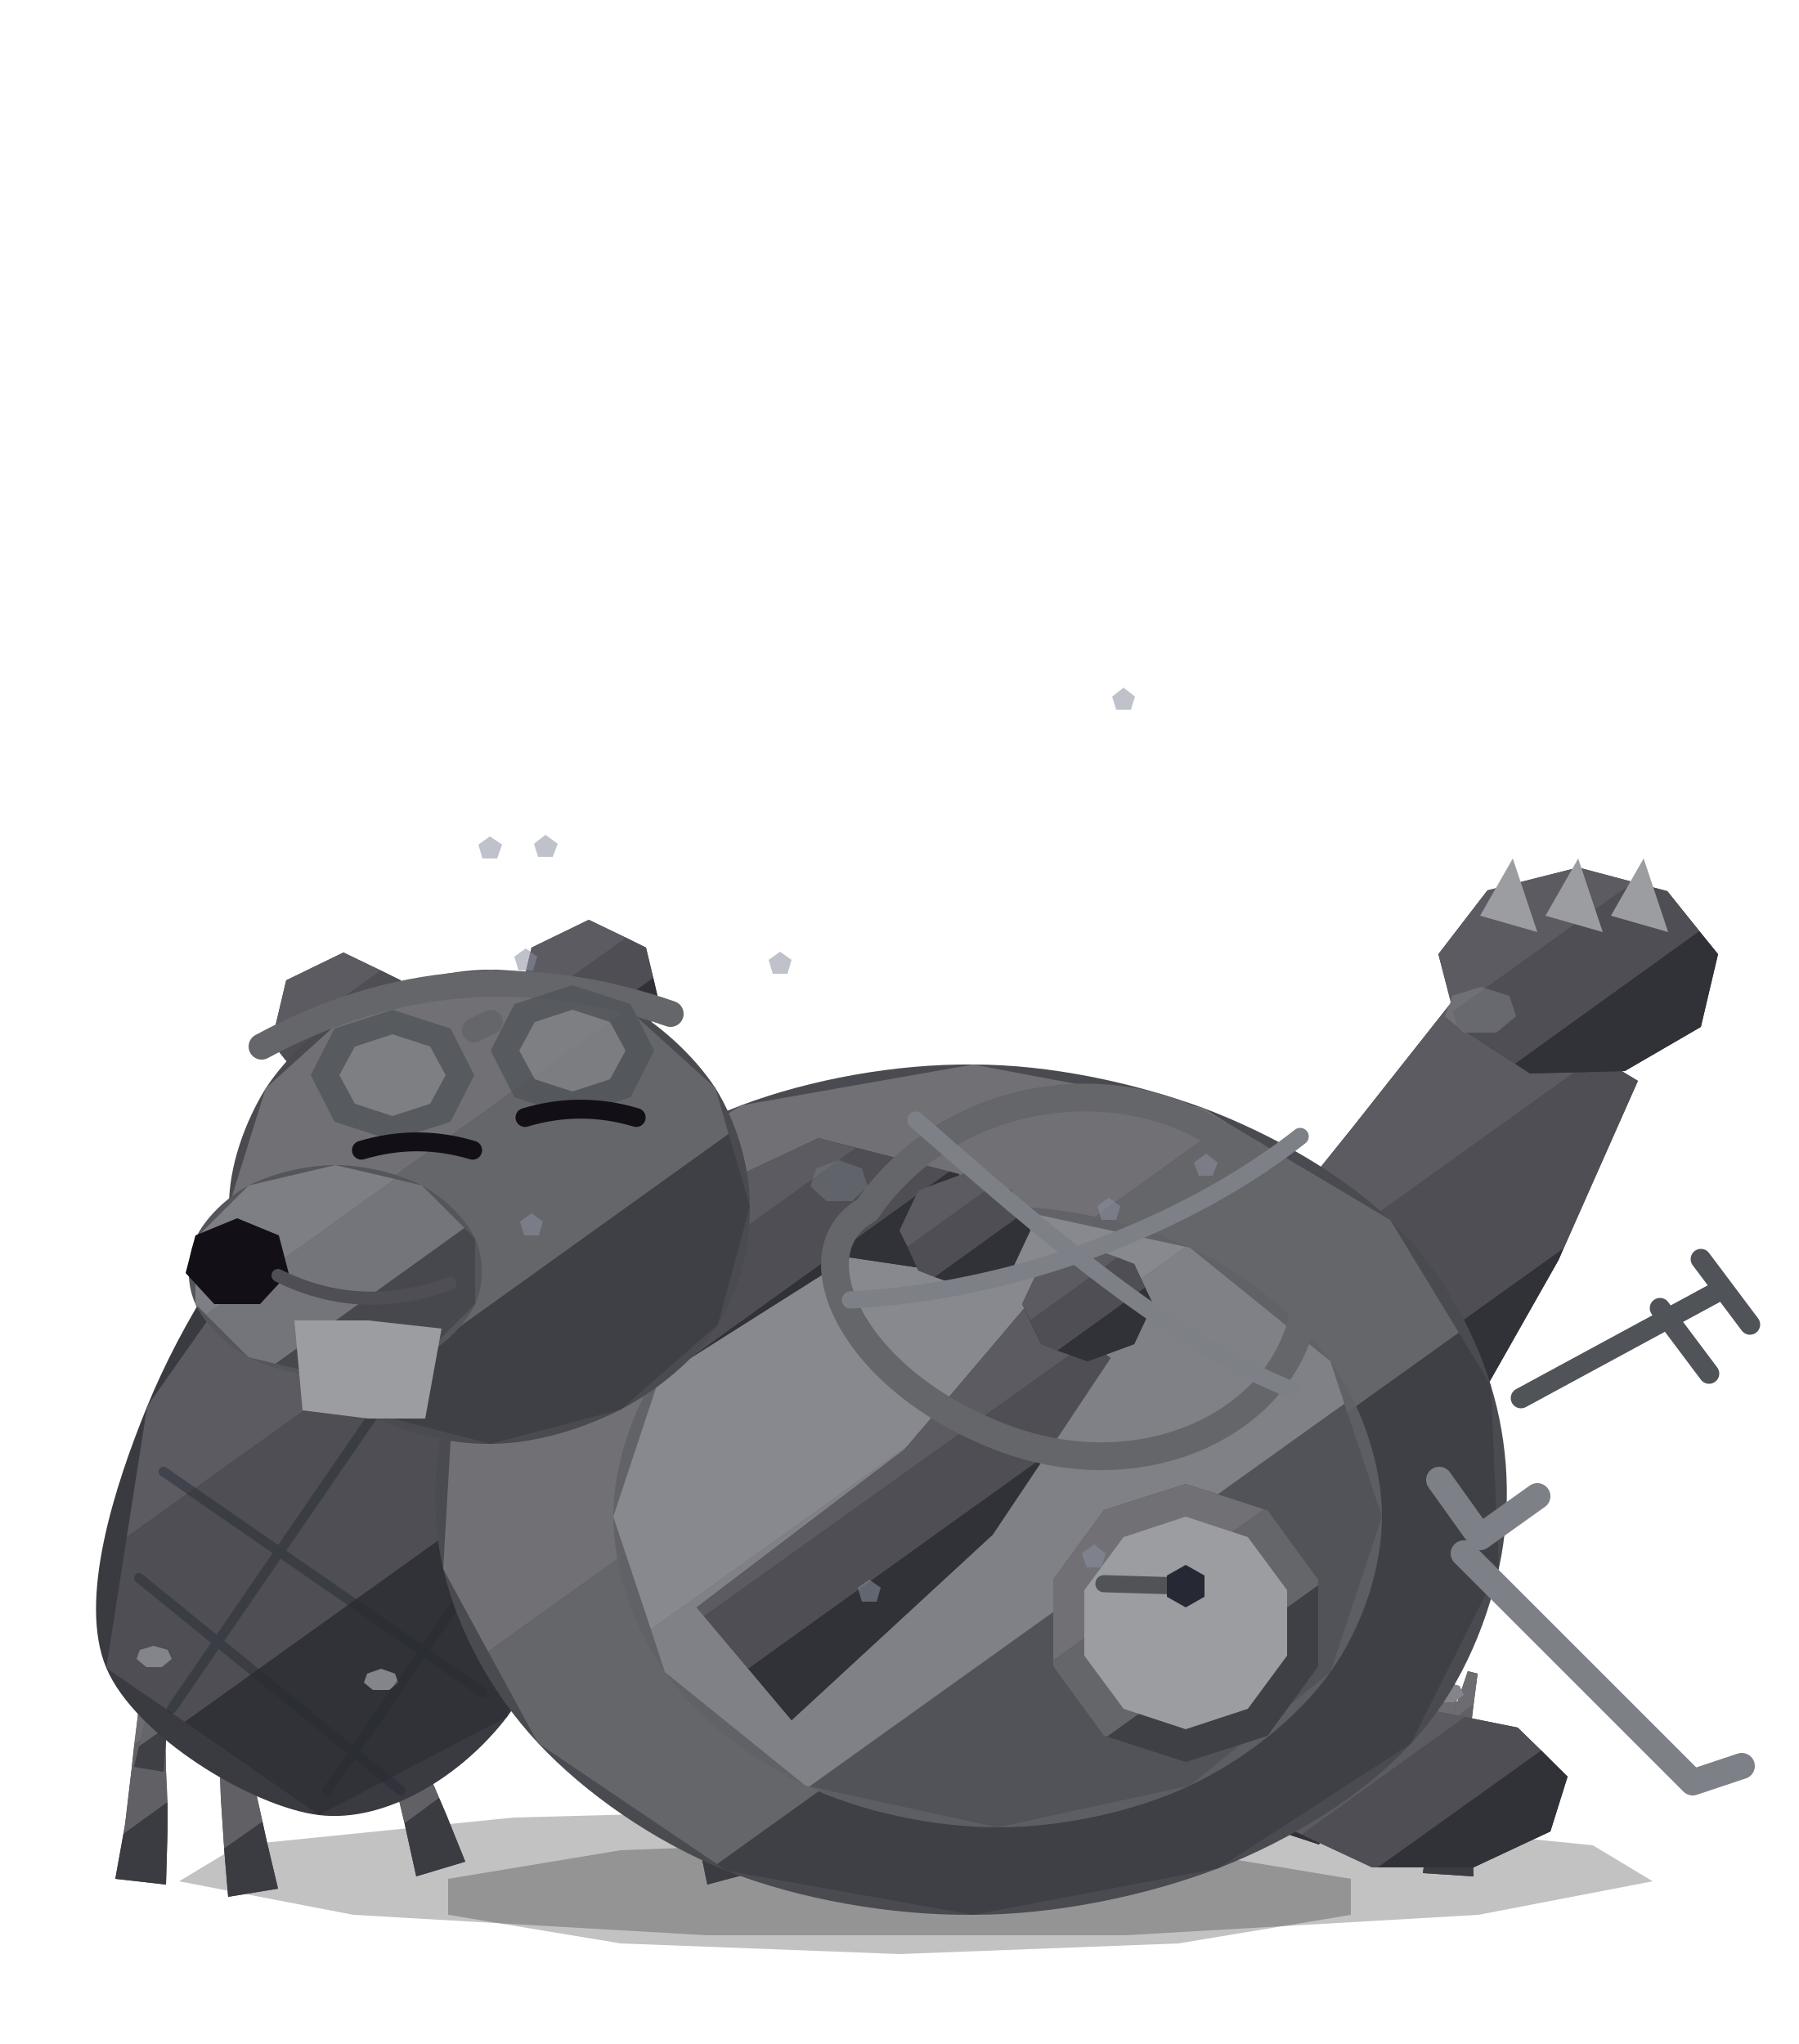
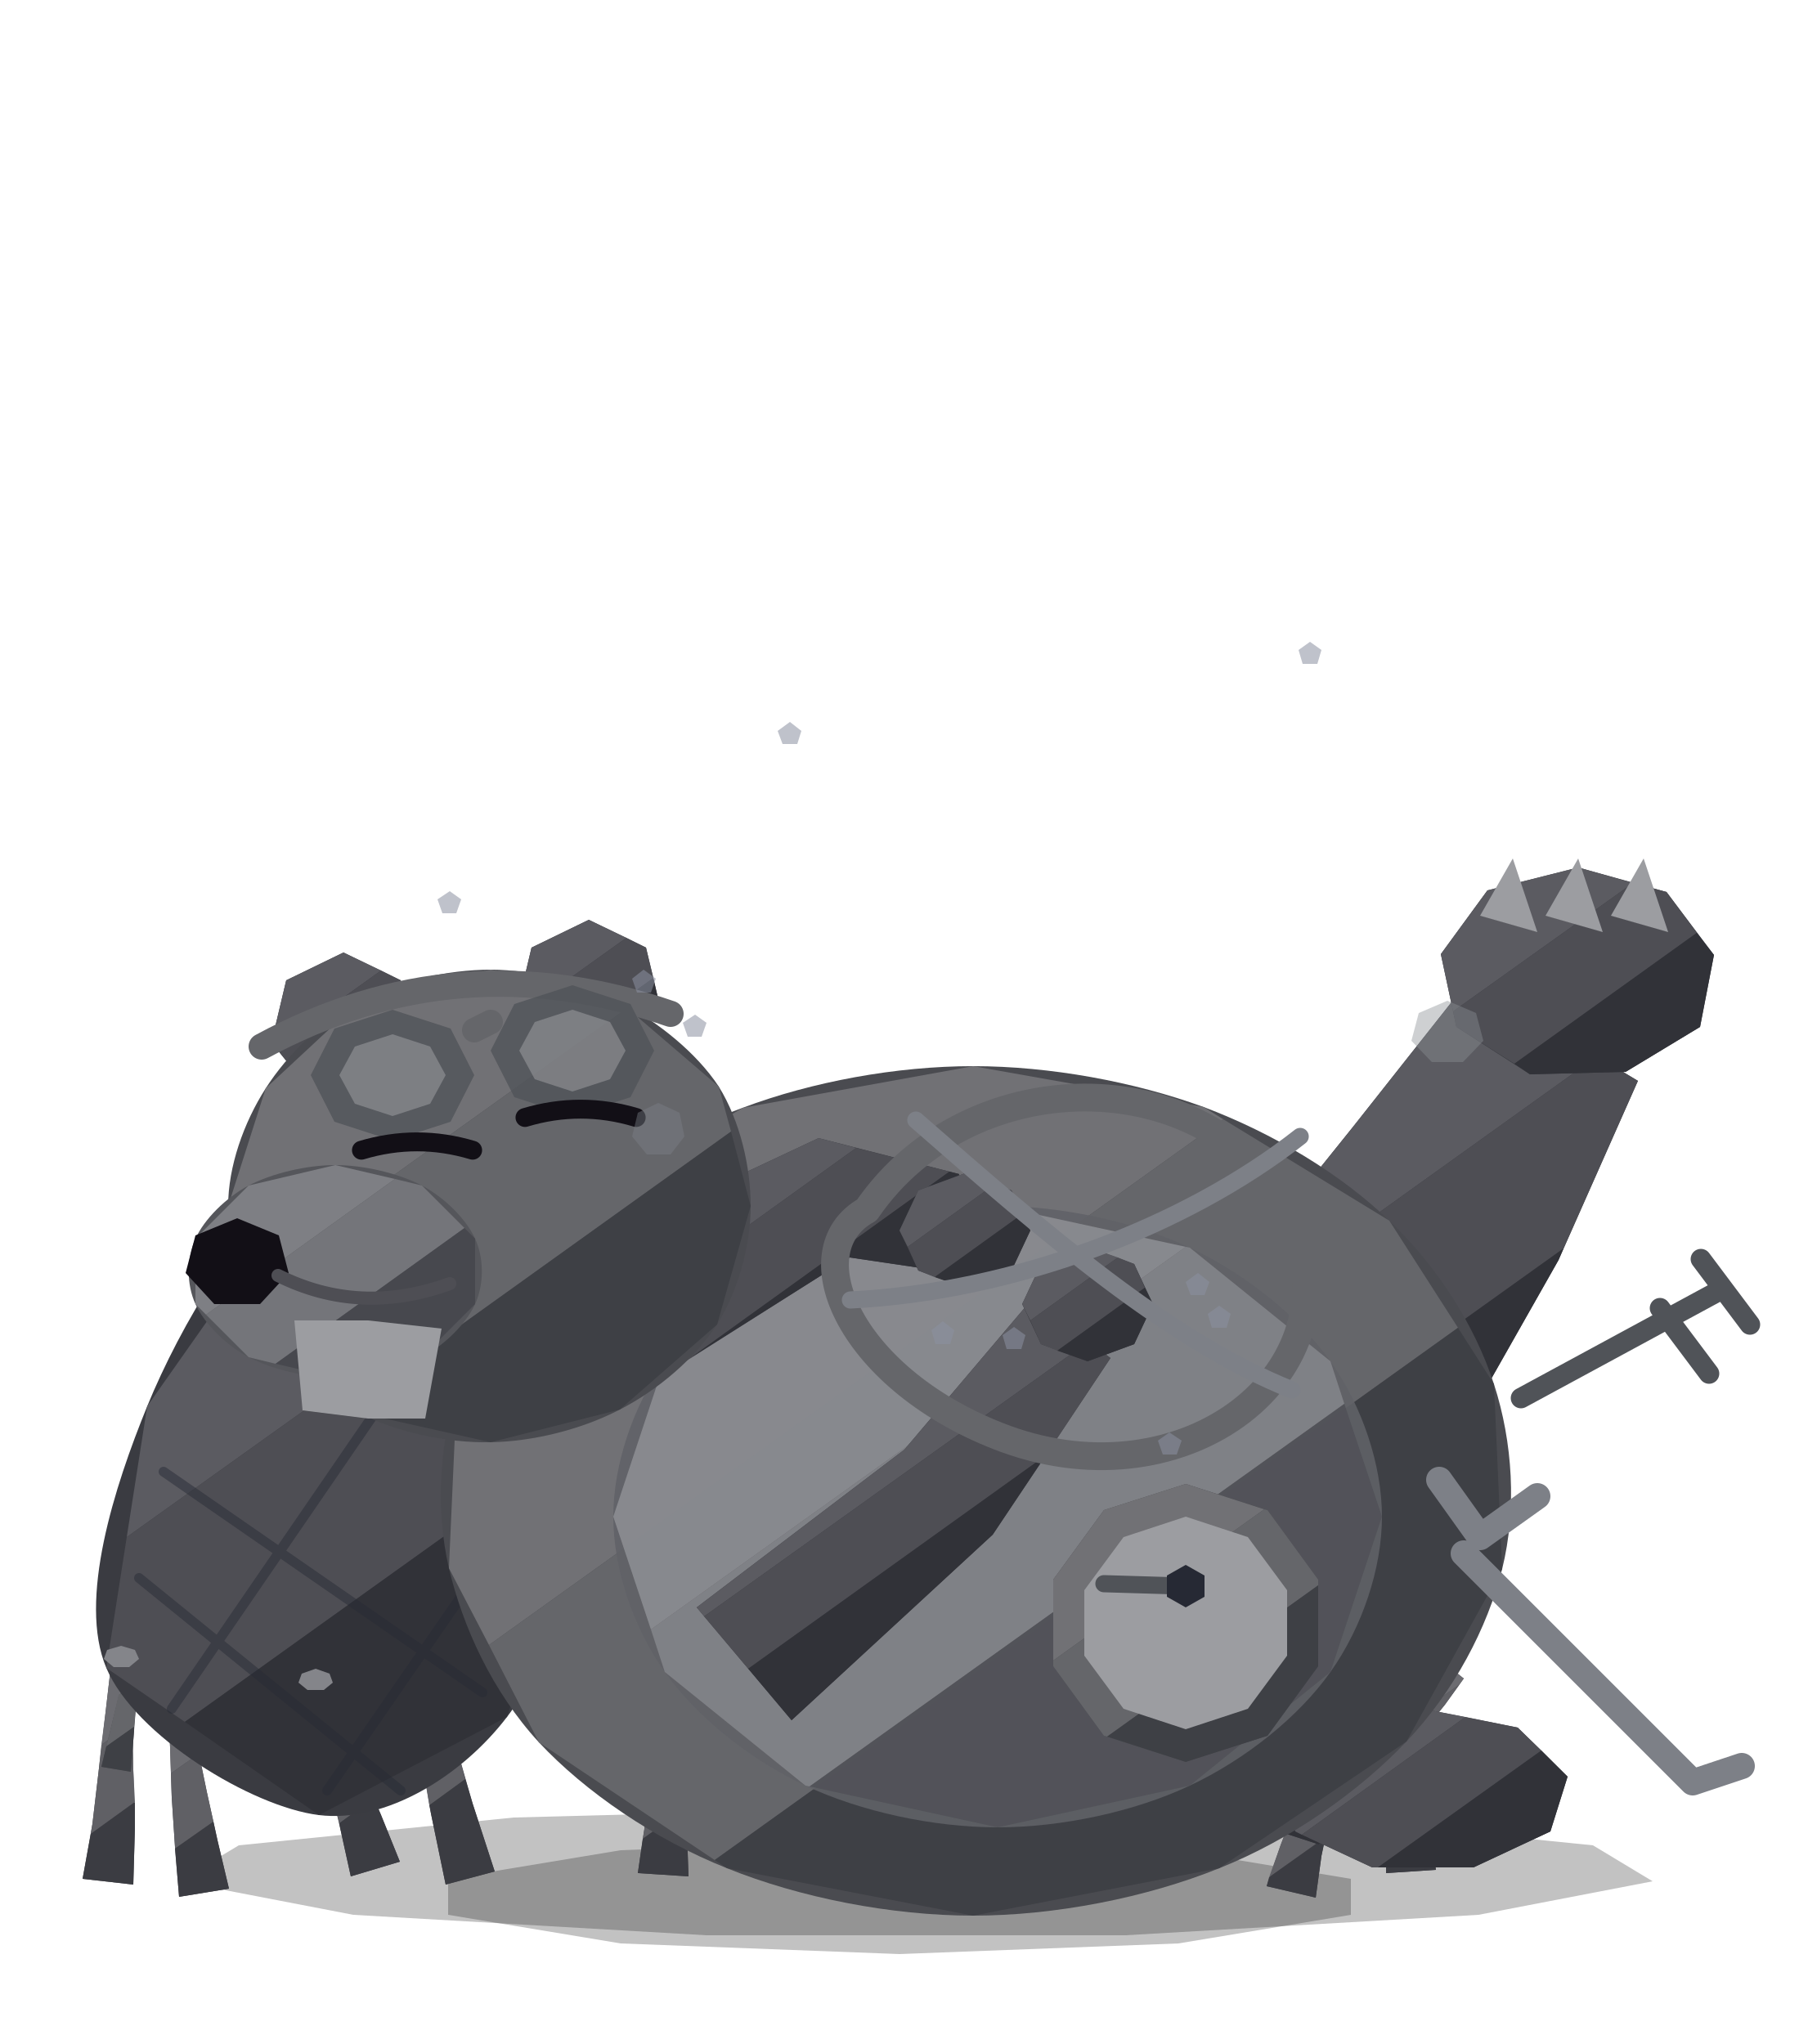
<svg xmlns="http://www.w3.org/2000/svg" viewBox="0 0 220 250" width="220" height="250" preserveAspectRatio="xMidYMid meet" role="img" aria-labelledby="title-faceted-beaver-dormant-hi desc-faceted-beaver-dormant-hi" data-creature="beaver" data-surface="faceted" data-state="dormant" data-tier="1" data-detail="hi">
  <g id="ffbeaverexport-faceted-beaver-dormant-hi-back" data-creature="beaver" data-group="back" data-surface="faceted">
    <path d="M110.0,225.0 L144.1,226.3 L165.2,229.8 L165.2,234.2 L144.1,237.7 L110.0,239.0 L75.9,237.7 L54.8,234.2 L54.8,229.8 L75.9,226.3 Z" fill="rgba(0,0,0,0.24)" opacity="1" />
    <path d="M112.0,221.0 L161.2,222.3 L194.8,225.7 L202.1,230.1 L180.8,234.2 L137.6,236.7 L86.4,236.7 L43.2,234.2 L21.9,230.1 L29.2,225.7 L62.8,222.3 Z" fill="rgba(0,0,0,0.24)" opacity="1" />
-     <path d="M20.3,230.5 L20.5,223.5 L20.3,216.5 L20.1,209.6 L20.0,202.7 L17.7,202.6 L16.9,209.5 L16.1,216.3 L15.3,223.1 L14.1,229.8 Z" fill="#47474d" opacity="1" />
-     <path d="M20.2,210.7 L20.1,209.6 L20.0,202.7 L17.7,202.6 L16.9,209.5 L16.4,213.4 Z" fill="#6c6c71" opacity="1" />
-     <path d="M20.5,220.4 L20.3,216.5 L20.2,210.7 L16.4,213.4 L16.1,216.3 L15.3,223.1 L15.1,224.3 Z" fill="#606065" opacity="1" />
-     <path d="M20.3,230.5 L20.5,223.5 L20.5,220.4 L15.1,224.3 L14.1,229.8 Z" fill="#3b3c42" opacity="1" />
-     <path d="M20.0,216.7 L20.4,211.6 L20.8,206.6 L20.9,201.4 L19.6,201.3 L18.8,206.3 L17.6,211.2 L16.4,216.1 Z" fill="#4a4b50" opacity="1" />
-     <path d="M20.9,205.7 L20.9,201.4 L19.6,201.3 L18.8,206.3 L18.5,207.3 Z" fill="#717175" opacity="1" />
-     <path d="M20.4,211.2 L20.8,206.6 L20.9,205.7 L18.5,207.3 L17.6,211.2 L17.0,213.6 Z" fill="#65666a" opacity="1" />
-     <path d="M20.0,216.7 L20.4,211.6 L20.4,211.2 L17.0,213.6 L16.4,216.1 Z" fill="#3e4045" opacity="1" />
-     <path d="M34.0,231.0 L32.6,225.1 L31.3,219.2 L30.1,213.3 L28.8,207.3 L26.5,207.6 L26.8,213.7 L27.0,219.8 L27.4,225.9 L27.9,232.0 Z" fill="#47474d" opacity="1" />
-     <path d="M30.3,214.5 L30.1,213.3 L28.8,207.3 L26.5,207.6 L26.8,213.7 L26.9,216.9 Z" fill="#6c6c71" opacity="1" />
-     <path d="M32.1,222.8 L31.3,219.2 L30.3,214.5 L26.9,216.9 L27.0,219.8 L27.4,225.9 L27.4,226.1 Z" fill="#606065" opacity="1" />
-     <path d="M34.0,231.0 L32.6,225.1 L32.1,222.8 L27.4,226.1 L27.9,232.0 Z" fill="#3b3c42" opacity="1" />
-     <path d="M29.7,214.8 L32.0,212.1 L34.1,209.2 L36.2,206.3 L35.2,205.4 L32.6,207.8 L30.0,210.1 L27.2,212.2 Z" fill="#47474d" opacity="1" />
-     <path d="M35.8,206.8 L36.2,206.3 L35.2,205.4 L32.6,207.8 L30.0,210.1 L27.2,212.2 L27.6,212.6 Z" fill="#6c6c71" opacity="1" />
-     <path d="M33.2,210.4 L34.1,209.2 L35.8,206.8 L27.6,212.6 L28.7,213.7 Z" fill="#606065" opacity="1" />
-     <path d="M29.7,214.8 L32.0,212.1 L33.2,210.4 L28.7,213.7 Z" fill="#3b3c42" opacity="1" />
-     <path d="M56.9,227.7 L54.6,222.0 L52.2,216.4 L49.9,210.8 L47.7,205.2 L45.5,205.8 L46.8,211.8 L48.2,217.7 L49.6,223.6 L50.9,229.5 Z" fill="#47474d" opacity="1" />
-     <path d="M50.5,212.2 L49.9,210.8 L47.7,205.2 L45.5,205.8 L46.8,211.8 L47.4,214.5 Z" fill="#6c6c71" opacity="1" />
-     <path d="M53.7,219.9 L52.2,216.4 L50.5,212.2 L47.4,214.5 L48.2,217.7 L49.5,223.0 Z" fill="#606065" opacity="1" />
-     <path d="M56.9,227.7 L54.6,222.0 L53.7,219.9 L49.5,223.0 L49.6,223.6 L50.9,229.5 L56.9,227.7 Z" fill="#3b3c42" opacity="1" />
-     <path d="M52.0,217.3 L52.3,211.7 L52.7,206.1 L52.9,200.5 L51.6,200.4 L50.7,205.9 L49.5,211.3 L48.4,216.9 Z" fill="#47474d" opacity="1" />
-     <path d="M52.7,205.3 L52.9,200.5 L51.6,200.4 L50.7,205.9 L50.4,206.9 Z" fill="#6c6c71" opacity="1" />
-     <path d="M52.3,211.3 L52.7,206.1 L52.7,205.3 L50.4,206.9 L49.5,211.3 L49.0,213.7 Z" fill="#606065" opacity="1" />
-     <path d="M52.0,217.3 L52.3,211.7 L52.3,211.3 L49.0,213.7 L48.4,216.9 Z" fill="#3b3c42" opacity="1" />
-     <path d="M92.5,228.9 L89.8,220.6 L87.4,212.2 L85.4,203.6 L83.7,195.0 L81.5,195.3 L82.2,204.1 L83.2,213.0 L84.7,221.8 L86.5,230.5 Z" fill="#47474d" opacity="1" />
-     <path d="M86.0,205.9 L85.4,203.6 L83.7,195.0 L81.5,195.3 L82.2,204.1 L82.7,208.3 Z" fill="#6c6c71" opacity="1" />
-     <path d="M88.9,217.6 L87.4,212.2 L86.0,205.9 L82.7,208.3 L83.2,213.0 L84.5,220.8 Z" fill="#606065" opacity="1" />
-     <path d="M92.5,228.9 L89.8,220.6 L88.9,217.6 L84.5,220.8 L84.7,221.8 L86.5,230.5 Z" fill="#3b3c42" opacity="1" />
-     <path d="M85.1,205.2 L87.0,202.8 L88.9,200.4 L90.8,198.0 L89.9,197.1 L87.4,198.9 L85.0,200.8 L82.6,202.6 Z" fill="#4a4b50" opacity="1" />
-     <path d="M90.8,198.0 L89.9,197.1 L87.4,198.9 L85.0,200.8 L82.6,202.6 L83.3,203.4 Z" fill="#717175" opacity="1" />
-     <path d="M87.9,201.6 L88.9,200.4 L90.8,198.0 L90.8,198.0 L83.3,203.4 L84.2,204.3 Z" fill="#65666a" opacity="1" />
-     <path d="M85.1,205.2 L87.0,202.8 L87.9,201.6 L84.2,204.3 Z" fill="#3e4045" opacity="1" />
-     <path d="M180.2,229.5 L180.0,223.8 L179.6,218.1 L178.7,212.5 L178.0,207.0 L175.7,207.1 L175.4,212.7 L175.3,218.2 L174.8,223.7 L174.0,229.1 Z" fill="#47474d" opacity="1" />
-     <path d="M178.8,213.4 L178.7,212.5 L178.0,207.0 L175.7,207.1 L175.4,212.7 L175.3,215.8 Z" fill="#6c6c71" opacity="1" />
-     <path d="M179.8,221.2 L179.6,218.1 L178.8,213.4 L175.3,215.8 L175.3,218.2 L174.8,223.7 L174.6,224.9 Z" fill="#606065" opacity="1" />
-     <path d="M180.2,229.5 L180.0,223.8 L179.8,221.2 L174.6,224.9 L174.0,229.1 Z" fill="#3b3c42" opacity="1" />
-     <path d="M179.2,218.5 L179.6,213.9 L180.1,209.3 L180.7,204.7 L179.5,204.4 L178.0,208.8 L176.8,213.4 L175.7,217.9 Z" fill="#47474d" opacity="1" />
-     <path d="M180.2,208.5 L180.7,204.7 L179.5,204.4 L178.0,208.8 L177.6,210.4 Z" fill="#6c6c71" opacity="1" />
-     <path d="M179.6,213.5 L180.1,209.3 L180.2,208.5 L177.6,210.4 L176.8,213.4 L176.1,216.1 Z" fill="#606065" opacity="1" />
-     <path d="M179.2,218.5 L179.6,213.9 L179.6,213.5 L176.1,216.1 L175.7,217.9 L179.2,218.5 Z" fill="#3b3c42" opacity="1" />
+     <path d="M16.3,230.5 L16.5,223.5 L16.3,216.5 L16.1,209.6 L16.0,202.7 L13.7,202.6 L12.9,209.5 L12.1,216.3 L11.3,223.1 L10.1,229.8 Z" fill="#47474d" opacity="1" />
+     <path d="M16.2,210.7 L16.1,209.6 L16.0,202.7 L13.7,202.6 L12.9,209.5 L12.4,213.4 Z" fill="#6c6c71" opacity="1" />
+     <path d="M16.5,220.4 L16.3,216.5 L16.2,210.7 L12.4,213.4 L12.1,216.3 L11.3,223.1 L11.1,224.3 Z" fill="#606065" opacity="1" />
+     <path d="M16.3,230.5 L16.5,223.5 L16.5,220.4 L11.1,224.3 L10.1,229.8 Z" fill="#3b3c42" opacity="1" />
+     <path d="M16.0,216.7 L16.4,211.6 L16.8,206.6 L16.9,201.4 L15.6,201.3 L14.8,206.3 L13.6,211.2 L12.4,216.1 Z" fill="#4a4b50" opacity="1" />
+     <path d="M16.9,205.7 L16.9,201.4 L15.6,201.3 L14.8,206.3 L14.5,207.3 Z" fill="#717175" opacity="1" />
+     <path d="M16.4,211.2 L16.8,206.6 L16.9,205.7 L14.5,207.3 L13.6,211.2 L13.0,213.6 Z" fill="#65666a" opacity="1" />
+     <path d="M16.0,216.7 L16.4,211.6 L16.4,211.2 L13.0,213.6 L12.4,216.1 Z" fill="#3e4045" opacity="1" />
+     <path d="M28.0,231.0 L26.6,225.1 L25.3,219.2 L24.1,213.3 L22.8,207.3 L20.5,207.6 L20.8,213.7 L21.0,219.8 L21.4,225.9 L21.9,232.0 Z" fill="#47474d" opacity="1" />
+     <path d="M24.3,214.5 L24.1,213.3 L22.8,207.3 L20.5,207.6 L20.8,213.7 L20.9,216.9 Z" fill="#6c6c71" opacity="1" />
+     <path d="M26.1,222.8 L25.3,219.2 L24.3,214.5 L20.9,216.9 L21.0,219.8 L21.4,225.9 L21.4,226.1 Z" fill="#606065" opacity="1" />
+     <path d="M28.0,231.0 L26.6,225.1 L26.1,222.8 L21.4,226.1 L21.9,232.0 Z" fill="#3b3c42" opacity="1" />
+     <path d="M23.7,214.8 L26.0,212.1 L28.1,209.2 L30.2,206.3 L29.2,205.4 L26.6,207.8 L24.0,210.1 L21.2,212.2 Z" fill="#47474d" opacity="1" />
+     <path d="M29.8,206.8 L30.2,206.3 L29.2,205.4 L26.6,207.8 L24.0,210.1 L21.2,212.2 L21.6,212.6 Z" fill="#6c6c71" opacity="1" />
+     <path d="M27.2,210.4 L28.1,209.2 L29.8,206.8 L21.6,212.6 L22.7,213.7 Z" fill="#606065" opacity="1" />
+     <path d="M23.7,214.8 L26.0,212.1 L27.2,210.4 L22.7,213.7 L23.7,214.8 Z" fill="#3b3c42" opacity="1" />
+     <path d="M48.9,227.7 L46.6,222.0 L44.2,216.4 L41.9,210.8 L39.7,205.2 L37.5,205.8 L38.8,211.8 L40.2,217.7 L41.6,223.6 L42.9,229.5 Z" fill="#47474d" opacity="1" />
+     <path d="M42.5,212.2 L41.9,210.8 L39.7,205.2 L37.5,205.8 L38.8,211.8 L39.4,214.5 Z" fill="#6c6c71" opacity="1" />
+     <path d="M45.7,219.9 L44.2,216.4 L42.5,212.2 L39.4,214.5 L40.2,217.7 L41.5,223.0 Z" fill="#606065" opacity="1" />
+     <path d="M48.9,227.7 L46.6,222.0 L45.7,219.9 L41.5,223.0 L41.6,223.6 L42.9,229.5 L48.9,227.7 Z" fill="#3b3c42" opacity="1" />
+     <path d="M44.0,217.3 L44.3,211.7 L44.7,206.1 L44.9,200.5 L43.6,200.4 L42.7,205.9 L41.5,211.3 L40.4,216.9 Z" fill="#47474d" opacity="1" />
+     <path d="M44.7,205.3 L44.9,200.5 L43.6,200.4 L42.7,205.9 L42.4,206.9 Z" fill="#6c6c71" opacity="1" />
+     <path d="M44.3,211.3 L44.7,206.1 L44.7,205.3 L42.4,206.9 L41.5,211.3 L41.0,213.7 Z" fill="#606065" opacity="1" />
+     <path d="M44.0,217.3 L44.3,211.7 L44.3,211.3 L41.0,213.7 L40.4,216.9 Z" fill="#3b3c42" opacity="1" />
+     <path d="M60.5,228.9 L57.8,220.6 L55.4,212.2 L53.4,203.6 L51.7,195.0 L49.5,195.3 L50.2,204.1 L51.2,213.0 L52.7,221.8 L54.5,230.5 Z" fill="#47474d" opacity="1" />
+     <path d="M54.0,205.9 L53.4,203.6 L51.7,195.0 L49.5,195.3 L50.2,204.1 L50.7,208.3 Z" fill="#6c6c71" opacity="1" />
+     <path d="M56.9,217.6 L55.4,212.2 L54.0,205.9 L50.7,208.3 L51.2,213.0 L52.5,220.8 Z" fill="#606065" opacity="1" />
+     <path d="M60.5,228.9 L57.8,220.6 L56.9,217.6 L52.5,220.8 L52.7,221.8 L54.5,230.5 L60.5,228.9 Z" fill="#3b3c42" opacity="1" />
+     <path d="M53.1,205.2 L55.0,202.8 L56.9,200.4 L58.8,198.0 L57.9,197.1 L55.4,198.9 L53.0,200.8 L50.6,202.6 Z" fill="#4a4b50" opacity="1" />
+     <path d="M58.8,198.0 L57.9,197.1 L55.4,198.9 L53.0,200.8 L50.6,202.6 L51.3,203.4 Z" fill="#717175" opacity="1" />
+     <path d="M55.9,201.6 L56.9,200.4 L58.8,198.0 L58.8,198.0 L51.3,203.4 L52.2,204.3 Z" fill="#65666a" opacity="1" />
+     <path d="M53.1,205.2 L55.0,202.8 L55.9,201.6 L52.2,204.3 L53.1,205.2 Z" fill="#3e4045" opacity="1" />
+     <path d="M84.2,229.5 L84.0,223.8 L83.6,218.1 L82.7,212.5 L82.0,207.0 L79.7,207.1 L79.4,212.7 L79.3,218.2 L78.8,223.7 L78.0,229.1 Z" fill="#47474d" opacity="1" />
+     <path d="M82.8,213.4 L82.7,212.5 L82.0,207.0 L79.7,207.1 L79.4,212.7 L79.3,215.8 Z" fill="#6c6c71" opacity="1" />
+     <path d="M83.8,221.2 L83.6,218.1 L82.8,213.4 L79.3,215.8 L79.3,218.2 L78.8,223.7 L78.6,224.9 Z" fill="#606065" opacity="1" />
+     <path d="M84.2,229.5 L84.0,223.8 L83.8,221.2 L78.6,224.9 L78.0,229.1 Z" fill="#3b3c42" opacity="1" />
+     <path d="M83.2,218.5 L83.6,213.9 L84.1,209.3 L84.7,204.7 L83.5,204.4 L82.0,208.8 L80.8,213.4 L79.7,217.9 Z" fill="#47474d" opacity="1" />
+     <path d="M84.2,208.5 L84.7,204.7 L83.5,204.4 L82.0,208.8 L81.6,210.4 Z" fill="#6c6c71" opacity="1" />
+     <path d="M83.6,213.5 L84.1,209.3 L84.2,208.5 L81.6,210.4 L80.8,213.4 L80.1,216.1 Z" fill="#606065" opacity="1" />
+     <path d="M83.2,218.5 L83.6,213.9 L83.6,213.5 L80.1,216.1 L79.7,217.9 Z" fill="#3b3c42" opacity="1" />
+     <path d="M100.4,230.1 L101.3,222.3 L102.0,214.3 L102.2,206.4 L102.1,198.4 L99.8,198.3 L98.9,206.1 L97.7,213.8 L96.2,221.4 L94.3,229.0 Z" fill="#47474d" opacity="1" />
+     <path d="M102.2,207.4 L102.2,206.4 L102.1,198.4 L99.8,198.3 L98.9,206.1 L98.3,210.1 Z" fill="#6c6c71" opacity="1" />
+     <path d="M101.6,218.5 L102.0,214.3 L102.2,207.4 L98.3,210.1 L97.7,213.8 L96.2,221.4 L95.9,222.6 Z" fill="#606065" opacity="1" />
+     <path d="M100.4,230.1 L101.3,222.3 L101.6,218.5 L95.9,222.6 L94.3,229.0 L100.4,230.1 Z" fill="#3b3c42" opacity="1" />
+     <path d="M101.8,207.6 L105.4,203.8 L108.9,200.0 L112.6,196.3 L111.8,195.4 L107.6,198.5 L103.5,201.7 L99.4,204.9 Z" fill="#47474d" opacity="1" />
+     <path d="M112.3,196.7 L112.6,196.3 L111.8,195.4 L107.6,198.5 L103.5,201.7 L99.4,204.9 L99.9,205.5 Z" fill="#6c6c71" opacity="1" />
+     <path d="M106.8,202.3 L108.9,200.0 L112.3,196.7 L99.9,205.5 L100.8,206.6 Z" fill="#606065" opacity="1" />
+     <path d="M101.8,207.6 L105.4,203.8 L106.8,202.3 L100.8,206.6 L101.8,207.6 Z" fill="#3b3c42" opacity="1" />
+     <path d="M160.9,232.1 L161.6,227.0 L162.6,222.0 L163.8,216.9 L164.9,211.8 L162.7,211.1 L160.7,215.9 L158.5,220.7 L156.6,225.7 L154.9,230.7 Z" fill="#47474d" opacity="1" />
+     <path d="M163.8,216.9 L164.9,211.8 L162.7,211.1 L160.7,215.9 L158.6,220.6 Z" fill="#6c6c71" opacity="1" />
+     <path d="M162.1,224.7 L162.6,222.0 L163.8,216.9 L163.8,216.9 L158.6,220.6 L158.5,220.7 L156.6,225.7 L155.2,229.6 Z" fill="#606065" opacity="1" />
+     <path d="M160.9,232.1 L161.6,227.0 L162.1,224.7 L155.2,229.6 L154.9,230.7 Z" fill="#3b3c42" opacity="1" />
+     <path d="M162.4,221.6 L162.5,218.4 L162.6,215.2 L162.5,211.9 L161.2,211.8 L160.5,214.9 L159.7,218.0 L158.8,221.1 Z" fill="#4a4b50" opacity="1" />
+     <path d="M162.6,214.4 L162.5,211.9 L161.2,211.8 L160.5,214.9 L160.2,216.1 Z" fill="#717175" opacity="1" />
+     <path d="M162.5,218.0 L162.6,215.2 L162.6,214.4 L160.2,216.1 L159.7,218.0 L159.0,220.5 Z" fill="#65666a" opacity="1" />
+     <path d="M162.4,221.6 L162.5,218.4 L162.5,218.0 L159.0,220.5 L158.8,221.1 Z" fill="#3e4045" opacity="1" />
+     <path d="M175.6,228.7 L174.8,223.4 L173.6,218.1 L172.1,213.0 L170.7,208.0 L168.4,208.4 L168.9,213.6 L169.4,218.8 L169.6,223.9 L169.5,229.1 Z" fill="#47474d" opacity="1" />
+     <path d="M172.4,214.0 L172.1,213.0 L170.7,208.0 L168.4,208.4 L168.9,213.6 L169.2,216.3 Z" fill="#6c6c71" opacity="1" />
+     <path d="M174.3,221.2 L173.6,218.1 L172.4,214.0 L169.2,216.3 L169.4,218.8 L169.6,223.9 L169.5,224.5 Z" fill="#606065" opacity="1" />
+     <path d="M175.6,228.7 L174.8,223.4 L174.3,221.2 L169.5,224.5 L169.5,229.1 Z" fill="#3b3c42" opacity="1" />
+     <path d="M171.8,214.6 L174.2,211.6 L176.7,208.5 L179.0,205.3 L178.0,204.5 L175.2,207.1 L172.2,209.6 L169.2,212.1 Z" fill="#47474d" opacity="1" />
+     <path d="M178.5,206.0 L179.0,205.3 L178.0,204.5 L175.2,207.1 L172.2,209.6 L169.2,212.1 L169.6,212.4 Z" fill="#6c6c71" opacity="1" />
+     <path d="M175.4,210.1 L176.7,208.5 L178.5,206.0 L169.6,212.4 L170.7,213.5 Z" fill="#606065" opacity="1" />
+     <path d="M171.8,214.6 L174.2,211.6 L175.4,210.1 L170.7,213.5 L171.8,214.6 Z" fill="#3b3c42" opacity="1" />
    <path d="M13.0,204.0 C9.5,195.7 14.0,181.8 18.0,172.0 C22.0,162.2 30.0,148.5 37.0,145.0 C44.0,141.5 54.2,145.3 60.0,151.0 C65.8,156.7 71.7,169.2 72.0,179.0 C72.3,188.8 67.5,202.8 62.0,210.0 C56.5,217.2 47.2,223.0 39.0,222.0 C30.8,221.0 16.5,212.3 13.0,204.0 Z" fill="#3a3b41" opacity="1" />
    <path d="M15.5,188.0 L18.0,172.0 L37.0,145.0 L60.0,151.0 L61.7,155.0 Z" fill="#5b5b61" opacity="1" />
    <path d="M13.0,204.0 L15.5,188.0 L61.7,155.0 L70.8,176.1 L22.6,210.6 Z" fill="#4e4e54" opacity="1" />
    <path d="M70.8,176.1 L72.0,179.0 L62.0,210.0 L39.0,222.0 L22.6,210.6 Z" fill="#313238" opacity="1" />
-     <path d="M18.8,201.3 L20.5,201.8 L21.0,202.9 L19.8,203.9 L17.9,203.9 L16.7,202.9 L17.1,201.8 Z" fill="#84858a" opacity="1" />
-     <path d="M46.6,204.1 L48.3,204.7 L48.7,205.8 L47.6,206.7 L45.6,206.7 L44.5,205.8 L44.9,204.7 Z" fill="#84858a" opacity="1" />
-     <path d="M176.8,205.7 L178.5,206.2 L179.0,207.3 L177.8,208.2 L175.9,208.2 L174.7,207.3 L175.1,206.2 Z" fill="#84858a" opacity="1" />
+     <path d="M14.8,201.3 L16.5,201.8 L17.0,202.9 L15.8,203.9 L13.9,203.9 L12.7,202.9 L13.1,201.8 Z" fill="#84858a" opacity="1" />
+     <path d="M38.6,204.1 L40.3,204.7 L40.7,205.8 L39.6,206.7 L37.6,206.7 L36.5,205.8 L36.9,204.7 Z" fill="#84858a" opacity="1" />
+     <path d="M80.8,205.7 L82.5,206.2 L83.0,207.3 L81.8,208.2 L79.9,208.2 L78.7,207.3 L79.1,206.2 Z" fill="#84858a" opacity="1" />
+     <path d="M163.8,210.1 L165.5,210.6 L165.9,211.7 L164.7,212.6 L162.8,212.6 L161.6,211.7 L162.0,210.6 Z" fill="#84858a" opacity="1" />
    <path d="M20,180 L59,207 M17,193 L49,219 M30,157 L68,185 M21,209 L56,158 M40,219 L69,177" fill="none" stroke="#262934" stroke-width="1.2" stroke-linecap="round" stroke-linejoin="round" opacity="0.48" />
  </g>
  <g id="ffbeaverexport-faceted-beaver-dormant-hi-lower" data-creature="beaver" data-group="lower" data-surface="faceted">
    <path d="M171.9,187.1 L190.6,154.1 L200.3,132.2 L179.7,119.8 L165.4,137.9 L142.1,166.9 Z" fill="#3a3b41" opacity="1" />
    <path d="M195.3,129.2 L179.7,119.8 L165.4,137.9 L142.1,166.9 L142.4,167.1 Z" fill="#5b5b61" opacity="1" />
    <path d="M191.2,152.7 L200.3,132.2 L195.3,129.2 L142.4,167.1 L157.1,177.1 Z" fill="#4e4e54" opacity="1" />
    <path d="M171.9,187.1 L190.6,154.1 L191.2,152.7 L157.1,177.1 Z" fill="#313238" opacity="1" />
    <path d="M134.9,216.9 L161.3,225.6 L172.7,204.4 L151.1,187.1 Z" fill="#3a3b41" opacity="1" />
    <path d="M161.1,195.1 L151.1,187.1 L137.6,212.0 Z" fill="#5b5b61" opacity="1" />
    <path d="M134.9,216.9 L146.6,220.8 L171.2,203.2 L161.1,195.1 L137.6,212.0 Z" fill="#4e4e54" opacity="1" />
    <path d="M146.6,220.8 L161.3,225.6 L172.7,204.4 L171.2,203.2 Z" fill="#313238" opacity="1" />
-     <path d="M193.0,106.1 L203.9,109.0 L210.1,116.7 L208.0,125.6 L198.7,131.0 L187.1,131.3 L178.2,125.5 L175.9,116.7 L181.9,108.9 Z" fill="#3a3b41" opacity="1" />
-     <path d="M193.0,106.1 L199.8,107.9 L177.7,123.7 L175.9,116.7 L181.9,108.9 Z" fill="#5b5b61" opacity="1" />
-     <path d="M199.8,107.9 L203.9,109.0 L207.8,113.9 L185.3,130.1 L178.2,125.5 L177.7,123.7 Z" fill="#4e4e54" opacity="1" />
-     <path d="M207.8,113.9 L210.1,116.7 L208.0,125.6 L198.7,131.0 L187.1,131.3 L185.3,130.1 Z" fill="#313238" opacity="1" />
+     <path d="M193.0,106.1 L203.8,109.1 L209.6,116.8 L207.9,125.6 L198.8,131.1 L187.1,131.4 L178.1,125.6 L176.2,116.7 L181.9,108.9 Z" fill="#3a3b41" opacity="1" />
+     <path d="M193.0,106.1 L199.7,108.0 L177.7,123.7 L176.2,116.7 L181.9,108.9 Z" fill="#5b5b61" opacity="1" />
+     <path d="M199.7,108.0 L203.8,109.1 L207.5,114.1 L185.2,130.1 L178.1,125.6 L177.7,123.7 Z" fill="#4e4e54" opacity="1" />
+     <path d="M207.5,114.1 L209.6,116.8 L207.9,125.6 L207.9,125.6 L198.8,131.1 L187.1,131.4 L185.2,130.1 Z" fill="#313238" opacity="1" />
    <path d="M174.0,209.0 L185.6,211.3 L191.7,217.3 L189.6,224.0 L180.2,228.4 L167.8,228.4 L158.4,224.0 L156.3,217.3 L162.4,211.3 Z" fill="#3a3b41" opacity="1" />
    <path d="M174.0,209.0 L179.2,210.0 L159.2,224.4 L158.4,224.0 L156.3,217.3 L162.4,211.3 Z" fill="#5b5b61" opacity="1" />
    <path d="M179.2,210.0 L185.6,211.3 L188.5,214.1 L168.5,228.4 L167.8,228.4 L159.2,224.4 Z" fill="#4e4e54" opacity="1" />
    <path d="M188.5,214.1 L191.7,217.3 L189.6,224.0 L189.6,224.0 L180.2,228.4 L168.5,228.4 Z" fill="#313238" opacity="1" />
    <path d="M181.0,112.0 L185.0,105.0 L188.0,114.0 Z" fill="#9c9da1" opacity="1" />
    <path d="M189.0,112.0 L193.0,105.0 L196.0,114.0 Z" fill="#9c9da1" opacity="1" />
    <path d="M197.0,112.0 L201.0,105.0 L204.0,114.0 Z" fill="#9c9da1" opacity="1" />
  </g>
  <g id="ffbeaverexport-faceted-beaver-dormant-hi-body" data-creature="beaver" data-group="body" data-surface="faceted">
-     <path d="M119.0,130.2 C128.4,130.2 138.6,132.4 147.1,135.5 C155.6,138.7 164.1,143.6 170.0,149.2 C175.9,154.8 180.1,162.3 182.3,169.4 C184.5,176.5 184.9,184.5 183.3,191.8 C181.7,199.1 178.3,207.2 172.5,213.3 C166.8,219.5 158.0,225.0 149.0,228.5 C140.1,231.9 129.0,234.2 119.0,234.2 C109.0,234.3 97.7,232.3 88.8,228.8 C79.9,225.2 71.5,219.3 65.8,213.2 C60.0,207.0 55.9,199.2 54.2,191.9 C52.5,184.6 53.1,176.4 55.5,169.3 C57.9,162.3 62.6,155.2 68.5,149.5 C74.4,143.8 82.2,138.4 90.6,135.2 C99.1,132.0 109.6,130.1 119.0,130.2 Z" fill="#4a4b50" opacity="1" />
-     <path d="M119.0,130.2 L147.1,135.5 L150.0,137.3 L59.7,202.0 L54.2,191.9 L55.5,169.3 L68.5,149.5 L90.6,135.2 Z" fill="#717175" opacity="1" />
-     <path d="M150.0,137.3 L170.0,149.2 L178.4,163.0 L87.7,228.0 L65.8,213.2 L59.7,202.0 Z" fill="#65666a" opacity="1" />
-     <path d="M178.4,163.0 L182.3,169.4 L183.3,191.8 L172.5,213.3 L172.5,213.3 L149.0,228.5 L119.0,234.2 L88.8,228.8 L87.7,228.0 Z" fill="#3e4045" opacity="1" />
+     <path d="M119.0,130.4 C128.4,130.4 138.7,132.3 147.2,135.4 C155.7,138.6 164.0,143.6 169.9,149.3 C175.8,154.9 180.4,162.2 182.7,169.3 C185.0,176.4 185.5,184.6 183.7,191.9 C181.9,199.1 177.8,206.9 172.0,213.0 C166.2,219.1 157.9,225.0 149.1,228.5 C140.2,232.1 129.0,234.3 119.0,234.3 C109.0,234.3 97.8,232.1 88.9,228.5 C80.1,225.0 71.6,219.2 65.9,213.1 C60.2,206.9 56.6,199.0 54.9,191.8 C53.2,184.5 53.8,176.5 55.9,169.4 C58.1,162.3 62.2,154.9 68.0,149.2 C73.8,143.5 82.3,138.6 90.8,135.5 C99.3,132.3 109.6,130.4 119.0,130.4 Z" fill="#4a4b50" opacity="1" />
+     <path d="M119.0,130.4 L147.2,135.4 L149.6,136.9 L59.8,201.2 L54.9,191.8 L55.9,169.4 L68.0,149.2 L90.8,135.5 Z" fill="#717175" opacity="1" />
+     <path d="M149.6,136.9 L169.9,149.3 L178.3,162.4 L87.4,227.5 L65.9,213.1 L59.8,201.2 Z" fill="#65666a" opacity="1" />
+     <path d="M178.3,162.4 L182.7,169.3 L183.7,191.9 L172.0,213.0 L149.1,228.5 L119.0,234.3 L88.9,228.5 L87.4,227.5 Z" fill="#3e4045" opacity="1" />
    <path d="M122.0,147.5 C129.8,147.5 138.7,149.4 145.5,152.6 C152.3,155.8 158.8,161.0 162.7,166.5 C166.6,172.0 169.0,179.2 169.0,185.5 C169.0,191.8 166.6,199.0 162.7,204.5 C158.8,210.0 152.3,215.2 145.5,218.4 C138.7,221.6 129.8,223.5 122.0,223.5 C114.2,223.5 105.3,221.6 98.5,218.4 C91.7,215.2 85.2,210.0 81.3,204.5 C77.4,199.0 75.0,191.8 75.0,185.5 C75.0,179.2 77.4,172.0 81.3,166.5 C85.2,161.0 91.7,155.8 98.5,152.6 C105.3,149.4 114.2,147.5 122.0,147.5 Z" fill="#606167" opacity="0.88" />
    <path d="M122.0,147.5 L145.0,152.5 L79.6,199.3 L75.0,185.5 L81.3,166.5 L98.5,152.6 Z" fill="#8d8e93" opacity="0.88" />
    <path d="M145.0,152.5 L145.5,152.6 L162.7,166.5 L164.4,171.7 L99.0,218.5 L98.5,218.4 L81.3,204.5 L79.6,199.3 Z" fill="#84858a" opacity="0.88" />
    <path d="M164.4,171.7 L169.0,185.5 L162.7,204.5 L145.5,218.4 L145.5,218.4 L122.0,223.5 L99.0,218.5 Z" fill="#505157" opacity="0.88" />
    <path d="M82.3,167.4 L103.9,153.8 L114.7,155.4 L117.3,143.6 L100.1,139.2 L73.7,151.6 Z" fill="#3a3b41" opacity="1" />
    <path d="M104.7,140.4 L100.1,139.2 L73.7,151.6 L78.0,159.6 Z" fill="#5b5b61" opacity="1" />
    <path d="M82.3,167.4 L84.0,166.4 L116.1,143.3 L104.7,140.4 L78.0,159.6 Z" fill="#4e4e54" opacity="1" />
    <path d="M84.0,166.4 L103.9,153.8 L114.7,155.4 L114.7,155.4 L117.3,143.6 L116.1,143.3 Z" fill="#313238" opacity="1" />
    <path d="M96.8,210.4 L121.4,187.7 L135.8,166.1 L126.2,158.9 L110.6,177.3 L85.2,196.6 Z" fill="#3a3b41" opacity="1" />
    <path d="M133.1,164.1 L126.2,158.9 L110.6,177.3 L85.2,196.6 L86.1,197.7 Z" fill="#5b5b61" opacity="1" />
    <path d="M127.9,178.0 L135.8,166.1 L133.1,164.1 L86.1,197.7 L91.5,204.1 Z" fill="#4e4e54" opacity="1" />
    <path d="M96.8,210.4 L121.4,187.7 L127.9,178.0 L91.5,204.1 Z" fill="#313238" opacity="1" />
    <path d="M145.0,181.5 L155.0,184.7 L161.2,193.2 L161.2,203.8 L155.0,212.3 L145.0,215.5 L135.0,212.3 L128.8,203.8 L128.8,193.2 L135.0,184.7 Z" fill="#4a4b50" opacity="1" />
    <path d="M145.0,181.5 L154.6,184.6 L128.8,203.1 L128.8,193.2 L135.0,184.7 Z" fill="#717175" opacity="1" />
    <path d="M154.6,184.6 L155.0,184.7 L161.2,193.2 L161.2,193.9 L135.4,212.4 L135.0,212.3 L128.8,203.8 L128.8,203.1 Z" fill="#65666a" opacity="1" />
    <path d="M161.2,193.9 L161.2,203.8 L155.0,212.3 L145.0,215.5 L135.4,212.4 Z" fill="#3e4045" opacity="1" />
    <path d="M118.0,143.5 L123.7,145.6 L126.0,150.5 L123.7,155.4 L118.0,157.5 L112.3,155.4 L110.0,150.5 L112.3,145.6 Z" fill="#3a3b41" opacity="1" />
    <path d="M118.0,143.5 L121.7,144.8 L111.0,152.5 L110.0,150.5 L112.3,145.6 Z" fill="#5b5b61" opacity="1" />
    <path d="M121.7,144.8 L123.7,145.6 L125.0,148.5 L114.3,156.2 L112.3,155.4 L111.0,152.5 Z" fill="#4e4e54" opacity="1" />
    <path d="M125.0,148.5 L126.0,150.5 L123.7,155.4 L118.0,157.5 L114.3,156.2 Z" fill="#313238" opacity="1" />
    <path d="M133.0,152.5 L138.7,154.6 L141.0,159.5 L138.7,164.4 L133.0,166.5 L127.3,164.4 L125.0,159.5 L127.3,154.6 Z" fill="#3a3b41" opacity="1" />
    <path d="M133.0,152.5 L136.7,153.8 L126.0,161.5 L125.0,159.5 L127.3,154.6 Z" fill="#5b5b61" opacity="1" />
    <path d="M136.7,153.8 L138.7,154.6 L140.0,157.5 L129.3,165.2 L127.3,164.4 L126.0,161.5 Z" fill="#4e4e54" opacity="1" />
    <path d="M140.0,157.5 L141.0,159.5 L138.7,164.4 L133.0,166.5 L129.3,165.2 Z" fill="#313238" opacity="1" />
    <path d="M145.0,185.5 L152.6,188.0 L157.4,194.5 L157.4,202.5 L152.6,209.0 L145.0,211.5 L137.4,209.0 L132.6,202.5 L132.6,194.5 L137.4,188.0 Z" fill="#9c9da1" opacity="1" />
  </g>
  <g id="ffbeaverexport-faceted-beaver-dormant-hi-head" data-creature="beaver" data-group="head" data-surface="faceted">
    <path d="M42.0,116.5 L49.0,119.9 L50.8,127.5 L45.9,133.6 L38.1,133.6 L33.2,127.5 L35.0,119.9 Z" fill="#3a3b41" opacity="1" />
    <path d="M42.0,116.5 L46.6,118.7 L33.6,128.0 L33.2,127.5 L35.0,119.9 Z" fill="#5b5b61" opacity="1" />
    <path d="M46.6,118.7 L49.0,119.9 L49.9,123.6 L37.3,132.6 L33.6,128.0 Z" fill="#4e4e54" opacity="1" />
    <path d="M49.9,123.6 L50.8,127.5 L45.9,133.6 L38.1,133.6 L37.3,132.6 Z" fill="#313238" opacity="1" />
    <path d="M72.0,112.5 L79.0,115.9 L80.8,123.5 L75.9,129.6 L68.1,129.6 L63.2,123.5 L65.0,115.9 Z" fill="#3a3b41" opacity="1" />
    <path d="M72.0,112.5 L76.6,114.7 L63.6,124.0 L63.2,123.5 L65.0,115.9 Z" fill="#5b5b61" opacity="1" />
    <path d="M76.6,114.7 L79.0,115.9 L79.9,119.6 L67.3,128.6 L63.6,124.0 Z" fill="#4e4e54" opacity="1" />
    <path d="M79.9,119.6 L80.8,123.5 L75.9,129.6 L75.9,129.6 L68.1,129.6 L67.3,128.6 Z" fill="#313238" opacity="1" />
-     <path d="M60.0,118.6 C65.3,118.6 71.3,120.2 75.9,122.6 C80.4,125.0 84.8,129.0 87.5,133.1 C90.1,137.3 91.7,142.7 91.7,147.5 C91.8,152.3 90.4,157.9 87.8,162.0 C85.1,166.2 80.5,170.0 75.9,172.4 C71.2,174.8 65.3,176.6 60.0,176.6 C54.7,176.7 48.6,175.0 44.1,172.5 C39.5,170.1 35.2,166.1 32.5,161.9 C29.8,157.7 28.0,152.3 28.0,147.5 C28.0,142.7 29.9,137.3 32.5,133.1 C35.2,129.0 39.6,125.0 44.1,122.6 C48.7,120.2 54.7,118.6 60.0,118.6 Z" fill="#4a4b50" opacity="1" />
-     <path d="M60.0,118.6 L75.9,122.6 L76.8,123.4 L30.8,156.3 L28.0,147.5 L32.5,133.1 L44.1,122.6 Z" fill="#717175" opacity="1" />
-     <path d="M76.8,123.4 L87.5,133.1 L89.1,138.7 L43.1,171.7 L32.5,161.9 L30.8,156.3 Z" fill="#65666a" opacity="1" />
-     <path d="M89.1,138.7 L91.7,147.5 L87.8,162.0 L75.9,172.4 L75.9,172.4 L60.0,176.6 L44.1,172.5 L43.1,171.7 Z" fill="#3e4045" opacity="1" />
+     <path d="M60.0,118.6 C65.3,118.6 71.2,120.2 75.9,122.6 C80.5,125.0 85.2,128.8 87.9,132.9 C90.5,137.1 91.8,142.7 91.8,147.5 C91.8,152.3 90.3,157.8 87.7,162.0 C85.0,166.1 80.5,170.0 75.8,172.4 C71.2,174.8 65.3,176.3 60.0,176.4 C54.7,176.5 48.5,175.2 43.9,172.8 C39.3,170.4 35.1,166.2 32.4,161.9 C29.7,157.7 27.9,152.3 27.9,147.5 C27.9,142.7 29.8,137.3 32.5,133.1 C35.2,128.9 39.4,124.8 44.0,122.4 C48.6,120.0 54.7,118.6 60.0,118.6 Z" fill="#4a4b50" opacity="1" />
+     <path d="M60.0,118.6 L75.9,122.6 L76.7,123.3 L30.6,156.3 L27.9,147.5 L32.5,133.1 L44.0,122.4 Z" fill="#717175" opacity="1" />
+     <path d="M76.7,123.3 L87.9,132.9 L89.4,138.4 L42.8,171.8 L32.4,161.9 L30.6,156.3 Z" fill="#65666a" opacity="1" />
+     <path d="M89.4,138.4 L91.8,147.5 L87.7,162.0 L75.8,172.4 L60.0,176.4 L43.9,172.8 L42.8,171.8 Z" fill="#3e4045" opacity="1" />
    <path d="M41.0,142.5 C44.5,142.5 48.7,143.5 51.6,145.0 C54.4,146.5 57.0,149.1 58.1,151.5 C59.2,153.9 59.2,157.1 58.1,159.5 C57.0,161.9 54.4,164.5 51.6,166.0 C48.7,167.5 44.5,168.5 41.0,168.5 C37.5,168.5 33.3,167.5 30.4,166.0 C27.6,164.5 25.0,161.9 23.9,159.5 C22.8,157.1 22.8,153.9 23.9,151.5 C25.0,149.1 27.6,146.5 30.4,145.0 C33.3,143.5 37.5,142.5 41.0,142.5 Z" fill="#55565b" opacity="1" />
    <path d="M41.0,142.5 L48.3,144.2 L25.2,160.8 L23.9,159.5 L23.9,151.5 L30.4,145.0 Z" fill="#7e7f84" opacity="1" />
    <path d="M48.3,144.2 L51.6,145.0 L56.8,150.2 L33.7,166.8 L30.4,166.0 L25.2,160.8 Z" fill="#74757a" opacity="1" />
    <path d="M56.8,150.2 L58.1,151.5 L58.1,159.5 L51.6,166.0 L41.0,168.5 L33.7,166.8 Z" fill="#47484e" opacity="1" />
    <path d="M32,128 Q56,115 82,124" fill="none" stroke="#65666a" stroke-width="3.2" stroke-linecap="round" stroke-linejoin="round" />
    <path d="M48.0,123.5 L55.1,125.8 L58.0,131.5 L55.1,137.2 L48.0,139.5 L40.9,137.2 L38.0,131.5 L40.9,125.8 Z" fill="#505358" opacity="0.78" />
    <path d="M70.0,120.5 L77.1,122.8 L80.0,128.5 L77.1,134.2 L70.0,136.5 L62.9,134.2 L60.0,128.5 L62.9,122.8 Z" fill="#505358" opacity="0.78" />
  </g>
  <g id="ffbeaverexport-faceted-beaver-dormant-hi-face" data-creature="beaver" data-group="face" data-surface="faceted">
    <path d="M29.0,149.0 L34.1,151.1 L35.3,155.7 L31.8,159.5 L26.2,159.5 L22.7,155.7 L23.9,151.1 Z" fill="#120F16" opacity="1" />
    <path d="M36.0,161.5 L45.0,161.5 L45.0,173.5 L37.0,172.5 Z" fill="#9c9da1" opacity="1" />
    <path d="M45.0,161.5 L54.0,162.5 L52.0,173.5 L45.0,173.5 Z" fill="#9c9da1" opacity="1" />
    <path d="M34,156 Q44,161 55,157" fill="none" stroke="#4e4e54" stroke-width="1.6" stroke-linecap="round" stroke-linejoin="round" />
    <path d="M44.2,140.68 Q51,138.64 57.8,140.68" fill="none" stroke="#120F16" stroke-width="2.312" stroke-linecap="round" stroke-linejoin="round" />
    <path d="M64.2,136.68 Q71,134.64 77.8,136.68" fill="none" stroke="#120F16" stroke-width="2.312" stroke-linecap="round" stroke-linejoin="round" />
    <path d="M48.0,126.5 L52.6,128.0 L54.5,131.5 L52.6,135.0 L48.0,136.5 L43.4,135.0 L41.5,131.5 L43.4,128.0 Z" fill="#9c9da1" opacity="0.55" />
    <path d="M70.0,123.5 L74.6,125.0 L76.5,128.5 L74.6,132.0 L70.0,133.5 L65.4,132.0 L63.5,128.5 L65.4,125.0 Z" fill="#9c9da1" opacity="0.55" />
    <path d="M58,126 L60,125" fill="none" stroke="#65666a" stroke-width="3" stroke-linecap="round" stroke-linejoin="round" />
  </g>
  <g id="ffbeaverexport-faceted-beaver-dormant-hi-sig" data-creature="beaver" data-group="sig" data-surface="faceted">
    <path d="M106,148 C119,129 149,130 158,149 C166,168 145,184 123,176 C104,169 97,153 106,148 Z" fill="none" stroke="#65666a" stroke-width="3.4" stroke-linecap="round" stroke-linejoin="round" />
    <path d="M112,137 C128,151 143,164 158,170 M104,159 C124,158 145,150 159,139" fill="none" stroke="#7d8087" stroke-width="2.1" stroke-linecap="round" stroke-linejoin="round" />
    <path d="M179,190 L207,218 M181,188 L176,181 M181,188 L188,183 M207,218 L213,216" fill="none" stroke="#7d8087" stroke-width="3.2" stroke-linecap="round" stroke-linejoin="round" />
    <path d="M186,171 L210,158 M208,154 L214,162 M203,160 L209,168" fill="none" stroke="#505358" stroke-width="2.5" stroke-linecap="round" stroke-linejoin="round" />
    <path d="M145,194 L135.0,193.7" fill="none" stroke="#505358" stroke-width="2.1" stroke-linecap="round" stroke-linejoin="round" />
    <path d="M145.0,191.4 L147.3,192.7 L147.3,195.3 L145.0,196.6 L142.7,195.3 L142.7,192.7 Z" fill="#262934" opacity="1" />
  </g>
  <g id="ffbeaverexport-faceted-beaver-dormant-hi-fx" data-creature="beaver" data-group="fx" data-surface="faceted">
-     <path d="M102.6,141.9 L105.4,142.9 L106.1,145.1 L104.2,146.9 L101.1,146.9 L99.1,145.1 L99.8,142.9 Z" fill="#7d8087" opacity="0.42" />
-     <path d="M181.1,120.7 L184.6,121.8 L185.4,124.3 L183.0,126.3 L179.1,126.3 L176.7,124.3 L177.6,121.8 Z" fill="#8a9094" opacity="0.42" />
-     <path d="M106.3,193.2 L107.7,194.2 L107.2,195.9 L105.4,195.9 L104.9,194.2 Z" fill="#8B90A0" opacity="0.55" />
-     <path d="M65.0,148.4 L66.4,149.4 L65.9,151.1 L64.1,151.1 L63.6,149.4 Z" fill="#8B90A0" opacity="0.55" />
-     <path d="M135.6,146.5 L137.0,147.5 L136.5,149.2 L134.7,149.2 L134.2,147.5 Z" fill="#8B90A0" opacity="0.55" />
-     <path d="M133.8,188.9 L135.2,190.0 L134.7,191.7 L132.9,191.7 L132.3,190.0 Z" fill="#8B90A0" opacity="0.55" />
-     <path d="M137.4,84.1 L138.8,85.2 L138.3,86.8 L136.5,86.8 L136.0,85.2 Z" fill="#8B90A0" opacity="0.55" />
-     <path d="M64.3,116.0 L65.7,117.0 L65.2,118.7 L63.4,118.7 L62.9,117.0 Z" fill="#8B90A0" opacity="0.55" />
-     <path d="M66.7,102.1 L68.2,103.2 L67.6,104.8 L65.8,104.8 L65.3,103.2 Z" fill="#8B90A0" opacity="0.55" />
-     <path d="M59.9,102.3 L61.4,103.3 L60.8,105.0 L59.0,105.0 L58.5,103.3 Z" fill="#8B90A0" opacity="0.55" />
-     <path d="M147.5,141.1 L148.9,142.2 L148.3,143.8 L146.6,143.8 L146.0,142.2 Z" fill="#8B90A0" opacity="0.55" />
-     <path d="M95.4,116.4 L96.8,117.4 L96.3,119.1 L94.5,119.1 L94.0,117.4 Z" fill="#8B90A0" opacity="0.55" />
+     <path d="M80.5,134.9 L83.1,136.1 L83.7,139.0 L82.0,141.2 L79.1,141.2 L77.3,139.0 L78.0,136.1 Z" fill="#7d8087" opacity="0.42" />
+     <path d="M177.0,122.4 L180.5,123.9 L181.4,127.3 L178.9,129.9 L175.1,129.9 L172.6,127.3 L173.5,123.9 Z" fill="#8a9094" opacity="0.42" />
+     <path d="M146.5,155.7 L147.9,156.8 L147.3,158.4 L145.6,158.4 L145.0,156.8 Z" fill="#8B90A0" opacity="0.55" />
+     <path d="M115.3,161.6 L116.7,162.7 L116.2,164.4 L114.4,164.4 L113.9,162.7 Z" fill="#8B90A0" opacity="0.55" />
+     <path d="M160.2,78.5 L161.6,79.5 L161.1,81.2 L159.3,81.2 L158.8,79.5 Z" fill="#8B90A0" opacity="0.55" />
+     <path d="M124.0,162.3 L125.4,163.3 L124.9,165.0 L123.1,165.0 L122.6,163.3 Z" fill="#8B90A0" opacity="0.55" />
+     <path d="M149.1,159.7 L150.5,160.7 L150.0,162.4 L148.2,162.4 L147.7,160.7 Z" fill="#8B90A0" opacity="0.55" />
+     <path d="M85.0,124.1 L86.4,125.1 L85.8,126.8 L84.1,126.8 L83.5,125.1 Z" fill="#8B90A0" opacity="0.55" />
+     <path d="M96.6,88.3 L98.0,89.4 L97.5,91.0 L95.7,91.0 L95.1,89.4 Z" fill="#8B90A0" opacity="0.55" />
+     <path d="M55.0,109.0 L56.4,110.0 L55.8,111.7 L54.1,111.7 L53.5,110.0 Z" fill="#8B90A0" opacity="0.55" />
+     <path d="M78.7,118.6 L80.2,119.7 L79.6,121.4 L77.9,121.4 L77.3,119.7 Z" fill="#8B90A0" opacity="0.55" />
+     <path d="M143.0,175.2 L144.5,176.2 L143.9,177.9 L142.2,177.9 L141.6,176.2 Z" fill="#8B90A0" opacity="0.55" />
  </g>
</svg>
